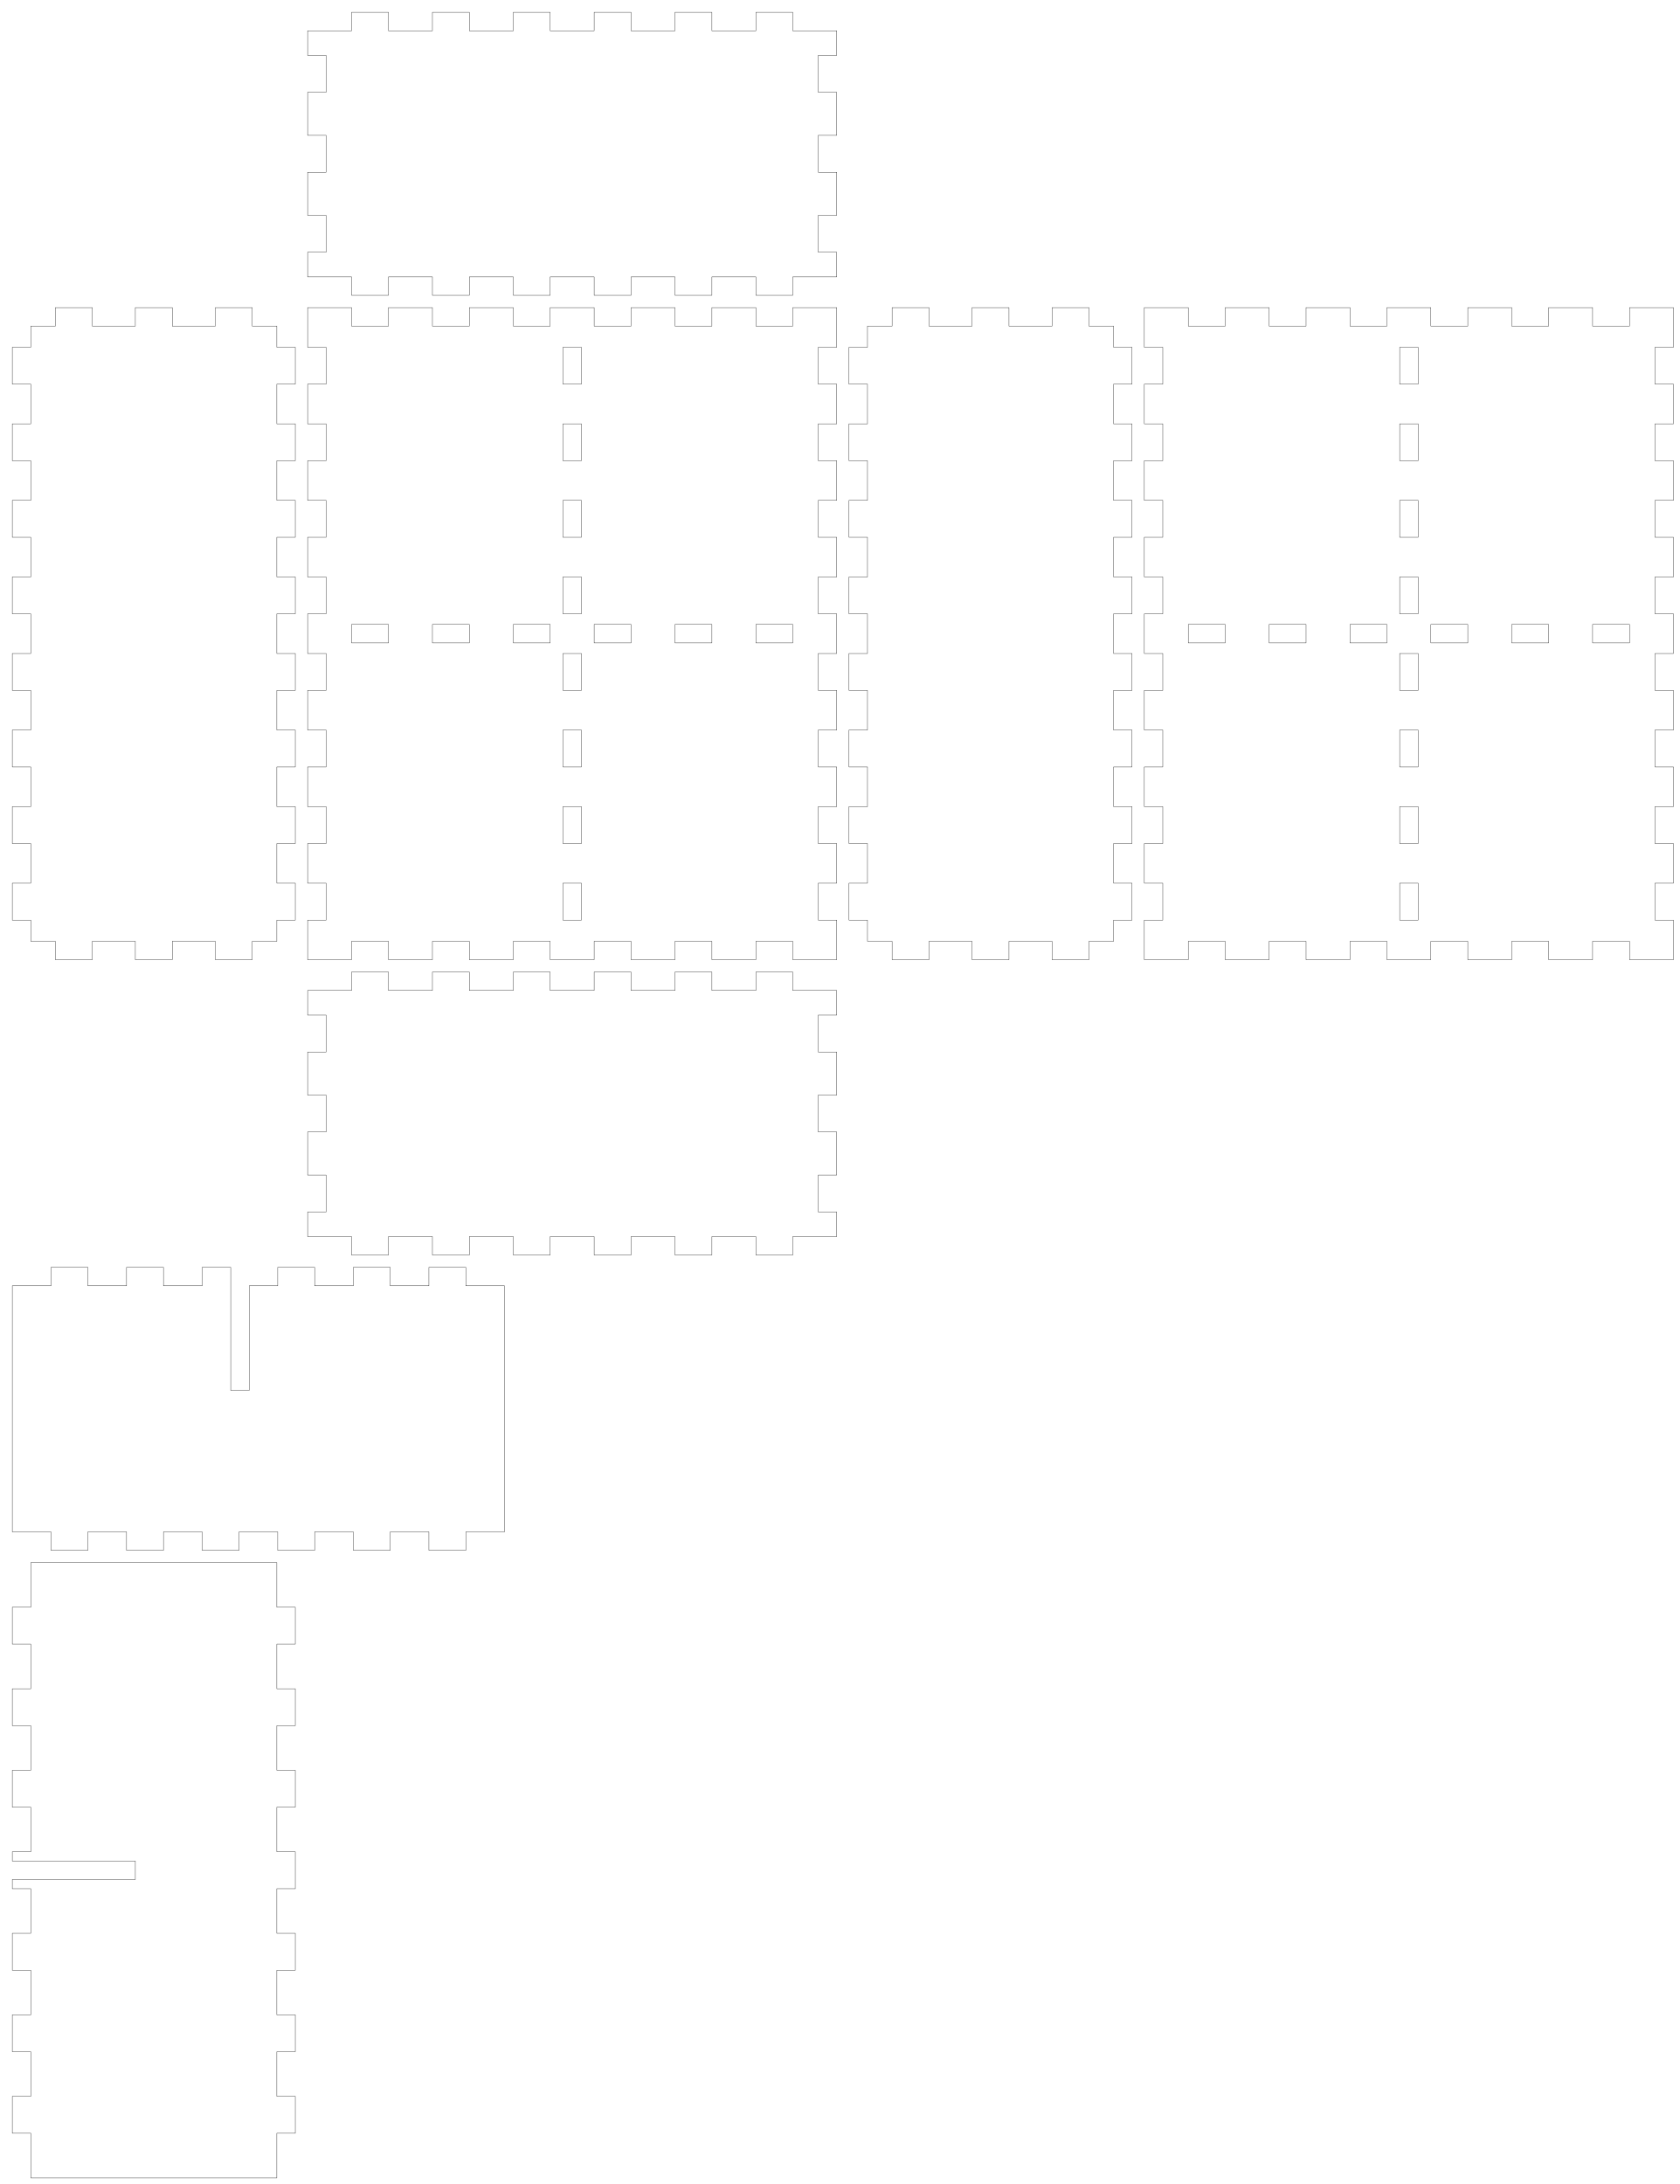
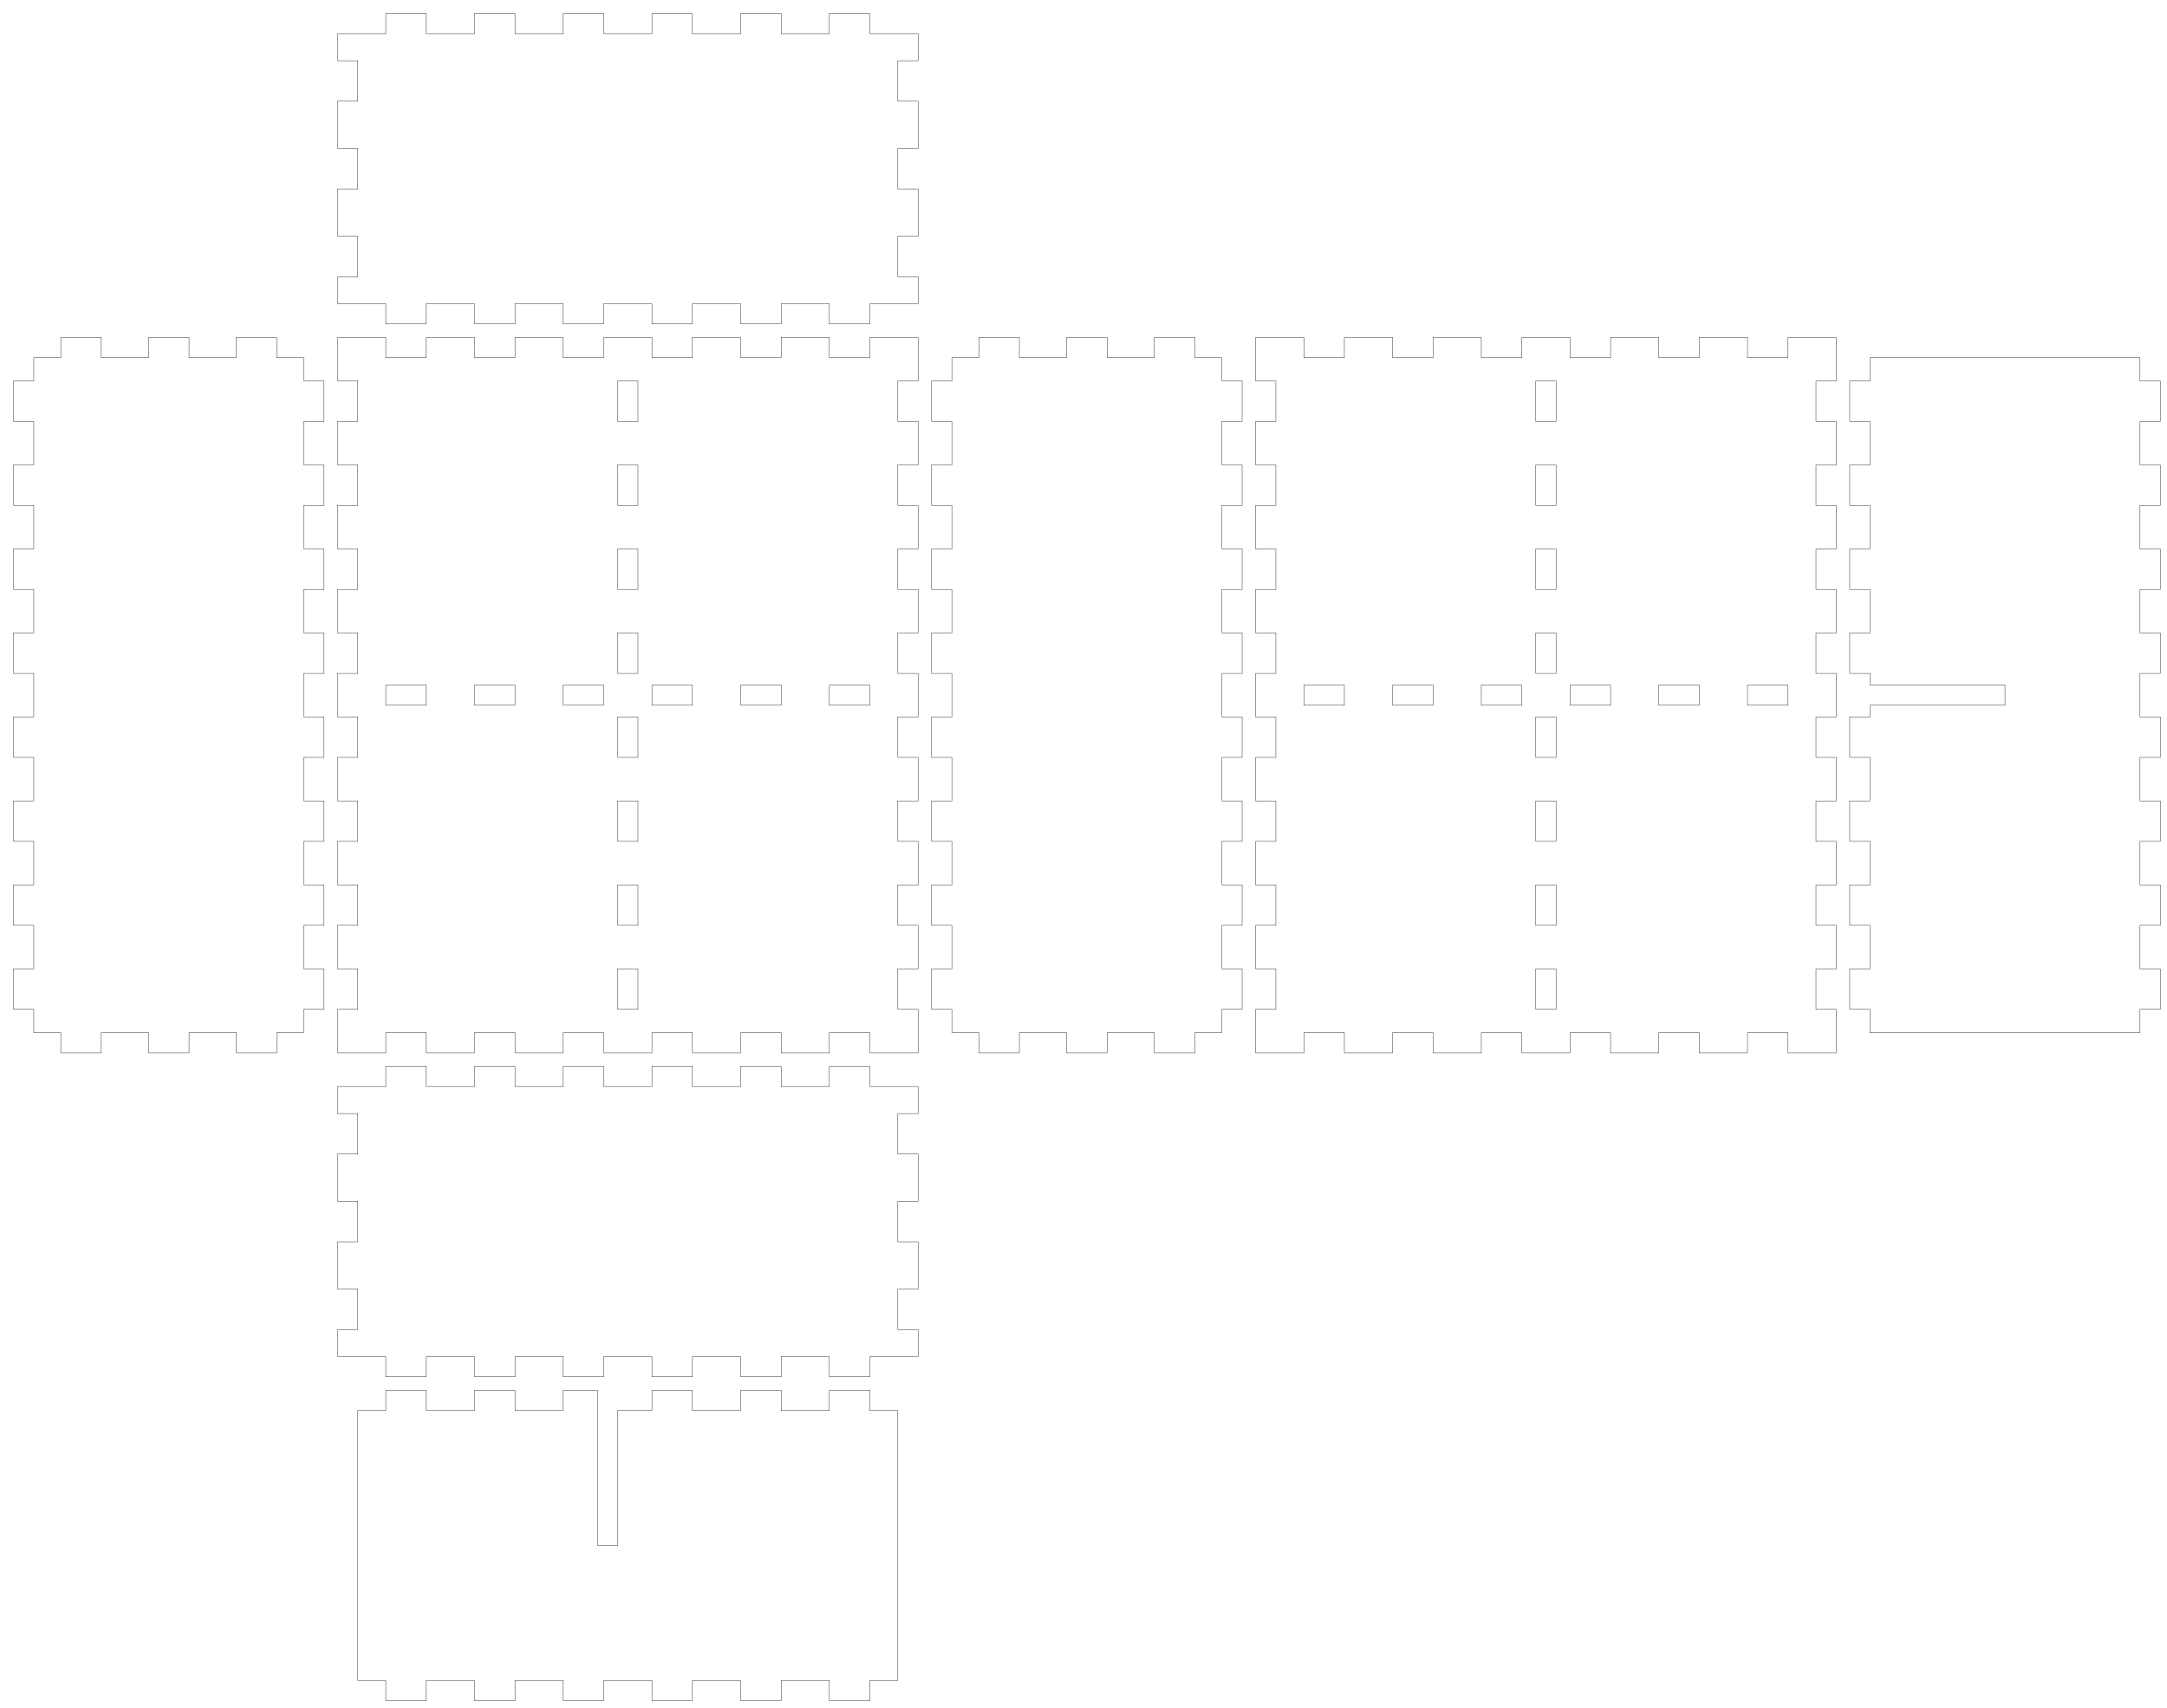
- <svg xmlns="http://www.w3.org/2000/svg" width="273mm" height="355mm" viewBox="0 0 273 355" version="1.1" id="svg5">
+ <svg xmlns="http://www.w3.org/2000/svg" width="321mm" height="253mm" viewBox="0 0 321 253" version="1.1" id="svg5">
  <defs id="defs2" />
  <g id="layer1">
    <path id="piece_001" style="fill:none;stroke:#000000;stroke-width:0.051" d="M 50 161 L 50 165 L 53 165 L 53 171 L 50 171 L 50 178 L 53 178 L 53 184 L 50 184 L 50 191 L 53 191 L 53 197 L 50 197 L 50 201 L 57.143 201 L 57.143 204 L 63.143 204 L 63.143 201 L 70.286 201 L 70.286 204 L 76.286 204 L 76.286 201 L 83.429 201 L 83.429 204 L 89.429 204 L 89.429 201 L 96.571 201 L 96.571 204 L 102.571 204 L 102.571 201 L 109.714 201 L 109.714 204 L 115.714 204 L 115.714 201 L 122.857 201 L 122.857 204 L 128.857 204 L 128.857 201 L 136 201 L 136 197 L 133 197 L 133 191 L 136 191 L 136 184 L 133 184 L 133 178 L 136 178 L 136 171 L 133 171 L 133 165 L 136 165 L 136 161 L 128.857 161 L 128.857 158 L 122.857 158 L 122.857 161 L 115.714 161 L 115.714 158 L 109.714 158 L 109.714 161 L 102.571 161 L 102.571 158 L 96.571 158 L 96.571 161 L 89.429 161 L 89.429 158 L 83.429 158 L 83.429 161 L 76.286 161 L 76.286 158 L 70.286 158 L 70.286 161 L 63.143 161 L 63.143 158 L 57.143 158 L 57.143 161 L 50 161 Z" />
-     <path id="xdivider_001" style="fill:none;stroke:#000000;stroke-width:0.051" d="M 2 249 L 8.286 249 L 8.286 252 L 14.286 252 L 14.286 249 L 20.571 249 L 20.571 252 L 26.571 252 L 26.571 249 L 32.857 249 L 32.857 252 L 38.857 252 L 38.857 249 L 45.143 249 L 45.143 252 L 51.143 252 L 51.143 249 L 57.429 249 L 57.429 252 L 63.429 252 L 63.429 249 L 69.714 249 L 69.714 252 L 75.714 252 L 75.714 249 L 82 249 L 82 209 L 75.714 209 L 75.714 206 L 69.714 206 L 69.714 209 L 63.429 209 L 63.429 206 L 57.429 206 L 57.429 209 L 51.143 209 L 51.143 206 L 45.143 206 L 45.143 209 L 40.5 209 L 40.5 226 L 37.5 226 L 37.5 206 L 32.857 206 L 32.857 209 L 26.571 209 L 26.571 206 L 20.571 206 L 20.571 209 L 14.286 209 L 14.286 206 L 8.286 206 L 8.286 209 L 2 209 L 2 249 Z" />
+     <path id="xdivider_001" style="fill:none;stroke:#000000;stroke-width:0.051" d="M 53 249 L 57.143 249 L 57.143 252 L 63.143 252 L 63.143 249 L 70.286 249 L 70.286 252 L 76.286 252 L 76.286 249 L 83.429 249 L 83.429 252 L 89.429 252 L 89.429 249 L 96.571 249 L 96.571 252 L 102.571 252 L 102.571 249 L 109.714 249 L 109.714 252 L 115.714 252 L 115.714 249 L 122.857 249 L 122.857 252 L 128.857 252 L 128.857 249 L 133 249 L 133 209 L 128.857 209 L 128.857 206 L 122.857 206 L 122.857 209 L 115.714 209 L 115.714 206 L 109.714 206 L 109.714 209 L 102.571 209 L 102.571 206 L 96.571 206 L 96.571 209 L 91.5 209 L 91.5 229 L 88.5 229 L 88.5 206 L 83.429 206 L 83.429 209 L 76.286 209 L 76.286 206 L 70.286 206 L 70.286 209 L 63.143 209 L 63.143 206 L 57.143 206 L 57.143 209 L 53 209 L 53 249 Z" />
    <path id="piece_002" style="fill:none;stroke:#000000;stroke-width:0.051" d="M 5 53 L 5 56.444 L 2 56.444 L 2 62.444 L 5 62.444 L 5 68.889 L 2 68.889 L 2 74.889 L 5 74.889 L 5 81.333 L 2 81.333 L 2 87.333 L 5 87.333 L 5 93.778 L 2 93.778 L 2 99.778 L 5 99.778 L 5 106.222 L 2 106.222 L 2 112.222 L 5 112.222 L 5 118.667 L 2 118.667 L 2 124.667 L 5 124.667 L 5 131.111 L 2 131.111 L 2 137.111 L 5 137.111 L 5 143.556 L 2 143.556 L 2 149.556 L 5 149.556 L 5 153 L 9 153 L 9 156 L 15 156 L 15 153 L 22 153 L 22 156 L 28 156 L 28 153 L 35 153 L 35 156 L 41 156 L 41 153 L 45 153 L 45 149.556 L 48 149.556 L 48 143.556 L 45 143.556 L 45 137.111 L 48 137.111 L 48 131.111 L 45 131.111 L 45 124.667 L 48 124.667 L 48 118.667 L 45 118.667 L 45 112.222 L 48 112.222 L 48 106.222 L 45 106.222 L 45 99.778 L 48 99.778 L 48 93.778 L 45 93.778 L 45 87.333 L 48 87.333 L 48 81.333 L 45 81.333 L 45 74.889 L 48 74.889 L 48 68.889 L 45 68.889 L 45 62.444 L 48 62.444 L 48 56.444 L 45 56.444 L 45 53 L 41 53 L 41 50 L 35 50 L 35 53 L 28 53 L 28 50 L 22 50 L 22 53 L 15 53 L 15 50 L 9 50 L 9 53 L 5 53 Z" />
-     <path id="ydivider_001" style="fill:none;stroke:#000000;stroke-width:0.051" d="M 5 261.25 L 2 261.25 L 2 267.25 L 5 267.25 L 5 274.5 L 2 274.5 L 2 280.5 L 5 280.5 L 5 287.75 L 2 287.75 L 2 293.75 L 5 293.75 L 5 301 L 2 301 L 2 302.5 L 22 302.5 L 22 305.5 L 2 305.5 L 2 307 L 5 307 L 5 314.25 L 2 314.25 L 2 320.25 L 5 320.25 L 5 327.5 L 2 327.5 L 2 333.5 L 5 333.5 L 5 340.75 L 2 340.75 L 2 346.75 L 5 346.75 L 5 354 L 45 354 L 45 346.75 L 48 346.75 L 48 340.75 L 45 340.75 L 45 333.5 L 48 333.5 L 48 327.5 L 45 327.5 L 45 320.25 L 48 320.25 L 48 314.25 L 45 314.25 L 45 307 L 48 307 L 48 301 L 45 301 L 45 293.75 L 48 293.75 L 48 287.75 L 45 287.75 L 45 280.5 L 48 280.5 L 48 274.5 L 45 274.5 L 45 267.25 L 48 267.25 L 48 261.25 L 45 261.25 L 45 254 L 5 254 L 5 261.25 Z" />
+     <path id="ydivider_001" style="fill:none;stroke:#000000;stroke-width:0.051" d="M 277 56.444 L 274 56.444 L 274 62.444 L 277 62.444 L 277 68.889 L 274 68.889 L 274 74.889 L 277 74.889 L 277 81.333 L 274 81.333 L 274 87.333 L 277 87.333 L 277 93.778 L 274 93.778 L 274 99.778 L 277 99.778 L 277 101.5 L 297 101.5 L 297 104.5 L 277 104.5 L 277 106.222 L 274 106.222 L 274 112.222 L 277 112.222 L 277 118.667 L 274 118.667 L 274 124.667 L 277 124.667 L 277 131.111 L 274 131.111 L 274 137.111 L 277 137.111 L 277 143.556 L 274 143.556 L 274 149.556 L 277 149.556 L 277 153 L 317 153 L 317 149.556 L 320 149.556 L 320 143.556 L 317 143.556 L 317 137.111 L 320 137.111 L 320 131.111 L 317 131.111 L 317 124.667 L 320 124.667 L 320 118.667 L 317 118.667 L 317 112.222 L 320 112.222 L 320 106.222 L 317 106.222 L 317 99.778 L 320 99.778 L 320 93.778 L 317 93.778 L 317 87.333 L 320 87.333 L 320 81.333 L 317 81.333 L 317 74.889 L 320 74.889 L 320 68.889 L 317 68.889 L 317 62.444 L 320 62.444 L 320 56.444 L 317 56.444 L 317 53 L 277 53 L 277 56.444 Z" />
    <path id="piece_003" style="fill:none;stroke:#000000;stroke-width:0.051" d="M 50 56.444 L 53 56.444 L 53 62.444 L 50 62.444 L 50 68.889 L 53 68.889 L 53 74.889 L 50 74.889 L 50 81.333 L 53 81.333 L 53 87.333 L 50 87.333 L 50 93.778 L 53 93.778 L 53 99.778 L 50 99.778 L 50 106.222 L 53 106.222 L 53 112.222 L 50 112.222 L 50 118.667 L 53 118.667 L 53 124.667 L 50 124.667 L 50 131.111 L 53 131.111 L 53 137.111 L 50 137.111 L 50 143.556 L 53 143.556 L 53 149.556 L 50 149.556 L 50 156 L 57.143 156 L 57.143 153 L 63.143 153 L 63.143 156 L 70.286 156 L 70.286 153 L 76.286 153 L 76.286 156 L 83.429 156 L 83.429 153 L 89.429 153 L 89.429 156 L 96.571 156 L 96.571 153 L 102.571 153 L 102.571 156 L 109.714 156 L 109.714 153 L 115.714 153 L 115.714 156 L 122.857 156 L 122.857 153 L 128.857 153 L 128.857 156 L 136 156 L 136 149.556 L 133 149.556 L 133 143.556 L 136 143.556 L 136 137.111 L 133 137.111 L 133 131.111 L 136 131.111 L 136 124.667 L 133 124.667 L 133 118.667 L 136 118.667 L 136 112.222 L 133 112.222 L 133 106.222 L 136 106.222 L 136 99.778 L 133 99.778 L 133 93.778 L 136 93.778 L 136 87.333 L 133 87.333 L 133 81.333 L 136 81.333 L 136 74.889 L 133 74.889 L 133 68.889 L 136 68.889 L 136 62.444 L 133 62.444 L 133 56.444 L 136 56.444 L 136 50 L 128.857 50 L 128.857 53 L 122.857 53 L 122.857 50 L 115.714 50 L 115.714 53 L 109.714 53 L 109.714 50 L 102.571 50 L 102.571 53 L 96.571 53 L 96.571 50 L 89.429 50 L 89.429 53 L 83.429 53 L 83.429 50 L 76.286 50 L 76.286 53 L 70.286 53 L 70.286 50 L 63.143 50 L 63.143 53 L 57.143 53 L 57.143 50 L 50 50 L 50 56.444 Z M 109.714 101.5 L 115.714 101.5 L 115.714 104.5 L 109.714 104.5 L 109.714 101.5 Z M 122.857 101.5 L 128.857 101.5 L 128.857 104.5 L 122.857 104.5 L 122.857 101.5 Z M 57.143 101.5 L 63.143 101.5 L 63.143 104.5 L 57.143 104.5 L 57.143 101.5 Z M 70.286 101.5 L 76.286 101.5 L 76.286 104.5 L 70.286 104.5 L 70.286 101.5 Z M 83.429 101.5 L 89.429 101.5 L 89.429 104.5 L 83.429 104.5 L 83.429 101.5 Z M 91.5 106.222 L 94.5 106.222 L 94.5 112.222 L 91.5 112.222 L 91.5 106.222 Z M 91.5 118.667 L 94.5 118.667 L 94.5 124.667 L 91.5 124.667 L 91.5 118.667 Z M 91.5 131.111 L 94.5 131.111 L 94.5 137.111 L 91.5 137.111 L 91.5 131.111 Z M 91.5 143.556 L 94.5 143.556 L 94.5 149.556 L 91.5 149.556 L 91.5 143.556 Z M 91.5 56.444 L 94.5 56.444 L 94.5 62.444 L 91.5 62.444 L 91.5 56.444 Z M 91.5 68.889 L 94.5 68.889 L 94.5 74.889 L 91.5 74.889 L 91.5 68.889 Z M 91.5 81.333 L 94.5 81.333 L 94.5 87.333 L 91.5 87.333 L 91.5 81.333 Z M 91.5 93.778 L 94.5 93.778 L 94.5 99.778 L 91.5 99.778 L 91.5 93.778 Z M 96.571 101.5 L 102.571 101.5 L 102.571 104.5 L 96.571 104.5 L 96.571 101.5 Z" />
    <path id="piece_004" style="fill:none;stroke:#000000;stroke-width:0.051" d="M 141 53 L 141 56.444 L 138 56.444 L 138 62.444 L 141 62.444 L 141 68.889 L 138 68.889 L 138 74.889 L 141 74.889 L 141 81.333 L 138 81.333 L 138 87.333 L 141 87.333 L 141 93.778 L 138 93.778 L 138 99.778 L 141 99.778 L 141 106.222 L 138 106.222 L 138 112.222 L 141 112.222 L 141 118.667 L 138 118.667 L 138 124.667 L 141 124.667 L 141 131.111 L 138 131.111 L 138 137.111 L 141 137.111 L 141 143.556 L 138 143.556 L 138 149.556 L 141 149.556 L 141 153 L 145 153 L 145 156 L 151 156 L 151 153 L 158 153 L 158 156 L 164 156 L 164 153 L 171 153 L 171 156 L 177 156 L 177 153 L 181 153 L 181 149.556 L 184 149.556 L 184 143.556 L 181 143.556 L 181 137.111 L 184 137.111 L 184 131.111 L 181 131.111 L 181 124.667 L 184 124.667 L 184 118.667 L 181 118.667 L 181 112.222 L 184 112.222 L 184 106.222 L 181 106.222 L 181 99.778 L 184 99.778 L 184 93.778 L 181 93.778 L 181 87.333 L 184 87.333 L 184 81.333 L 181 81.333 L 181 74.889 L 184 74.889 L 184 68.889 L 181 68.889 L 181 62.444 L 184 62.444 L 184 56.444 L 181 56.444 L 181 53 L 177 53 L 177 50 L 171 50 L 171 53 L 164 53 L 164 50 L 158 50 L 158 53 L 151 53 L 151 50 L 145 50 L 145 53 L 141 53 Z" />
    <path id="piece_005" style="fill:none;stroke:#000000;stroke-width:0.051" d="M 186 56.444 L 189 56.444 L 189 62.444 L 186 62.444 L 186 68.889 L 189 68.889 L 189 74.889 L 186 74.889 L 186 81.333 L 189 81.333 L 189 87.333 L 186 87.333 L 186 93.778 L 189 93.778 L 189 99.778 L 186 99.778 L 186 106.222 L 189 106.222 L 189 112.222 L 186 112.222 L 186 118.667 L 189 118.667 L 189 124.667 L 186 124.667 L 186 131.111 L 189 131.111 L 189 137.111 L 186 137.111 L 186 143.556 L 189 143.556 L 189 149.556 L 186 149.556 L 186 156 L 193.143 156 L 193.143 153 L 199.143 153 L 199.143 156 L 206.286 156 L 206.286 153 L 212.286 153 L 212.286 156 L 219.429 156 L 219.429 153 L 225.429 153 L 225.429 156 L 232.571 156 L 232.571 153 L 238.571 153 L 238.571 156 L 245.714 156 L 245.714 153 L 251.714 153 L 251.714 156 L 258.857 156 L 258.857 153 L 264.857 153 L 264.857 156 L 272 156 L 272 149.556 L 269 149.556 L 269 143.556 L 272 143.556 L 272 137.111 L 269 137.111 L 269 131.111 L 272 131.111 L 272 124.667 L 269 124.667 L 269 118.667 L 272 118.667 L 272 112.222 L 269 112.222 L 269 106.222 L 272 106.222 L 272 99.778 L 269 99.778 L 269 93.778 L 272 93.778 L 272 87.333 L 269 87.333 L 269 81.333 L 272 81.333 L 272 74.889 L 269 74.889 L 269 68.889 L 272 68.889 L 272 62.444 L 269 62.444 L 269 56.444 L 272 56.444 L 272 50 L 264.857 50 L 264.857 53 L 258.857 53 L 258.857 50 L 251.714 50 L 251.714 53 L 245.714 53 L 245.714 50 L 238.571 50 L 238.571 53 L 232.571 53 L 232.571 50 L 225.429 50 L 225.429 53 L 219.429 53 L 219.429 50 L 212.286 50 L 212.286 53 L 206.286 53 L 206.286 50 L 199.143 50 L 199.143 53 L 193.143 53 L 193.143 50 L 186 50 L 186 56.444 Z M 193.143 101.5 L 199.143 101.5 L 199.143 104.5 L 193.143 104.5 L 193.143 101.5 Z M 206.286 101.5 L 212.286 101.5 L 212.286 104.5 L 206.286 104.5 L 206.286 101.5 Z M 219.429 101.5 L 225.429 101.5 L 225.429 104.5 L 219.429 104.5 L 219.429 101.5 Z M 227.5 106.222 L 230.5 106.222 L 230.5 112.222 L 227.5 112.222 L 227.5 106.222 Z M 227.5 118.667 L 230.5 118.667 L 230.5 124.667 L 227.5 124.667 L 227.5 118.667 Z M 227.5 131.111 L 230.5 131.111 L 230.5 137.111 L 227.5 137.111 L 227.5 131.111 Z M 227.5 143.556 L 230.5 143.556 L 230.5 149.556 L 227.5 149.556 L 227.5 143.556 Z M 227.5 56.444 L 230.5 56.444 L 230.5 62.444 L 227.5 62.444 L 227.5 56.444 Z M 227.5 68.889 L 230.5 68.889 L 230.5 74.889 L 227.5 74.889 L 227.5 68.889 Z M 227.5 81.333 L 230.5 81.333 L 230.5 87.333 L 227.5 87.333 L 227.5 81.333 Z M 227.5 93.778 L 230.5 93.778 L 230.5 99.778 L 227.5 99.778 L 227.5 93.778 Z M 232.571 101.5 L 238.571 101.5 L 238.571 104.5 L 232.571 104.5 L 232.571 101.5 Z M 245.714 101.5 L 251.714 101.5 L 251.714 104.5 L 245.714 104.5 L 245.714 101.5 Z M 258.857 101.5 L 264.857 101.5 L 264.857 104.5 L 258.857 104.5 L 258.857 101.5 Z" />
    <path id="piece_006" style="fill:none;stroke:#000000;stroke-width:0.051" d="M 50 5 L 50 9 L 53 9 L 53 15 L 50 15 L 50 22 L 53 22 L 53 28 L 50 28 L 50 35 L 53 35 L 53 41 L 50 41 L 50 45 L 57.143 45 L 57.143 48 L 63.143 48 L 63.143 45 L 70.286 45 L 70.286 48 L 76.286 48 L 76.286 45 L 83.429 45 L 83.429 48 L 89.429 48 L 89.429 45 L 96.571 45 L 96.571 48 L 102.571 48 L 102.571 45 L 109.714 45 L 109.714 48 L 115.714 48 L 115.714 45 L 122.857 45 L 122.857 48 L 128.857 48 L 128.857 45 L 136 45 L 136 41 L 133 41 L 133 35 L 136 35 L 136 28 L 133 28 L 133 22 L 136 22 L 136 15 L 133 15 L 133 9 L 136 9 L 136 5 L 128.857 5 L 128.857 2 L 122.857 2 L 122.857 5 L 115.714 5 L 115.714 2 L 109.714 2 L 109.714 5 L 102.571 5 L 102.571 2 L 96.571 2 L 96.571 5 L 89.429 5 L 89.429 2 L 83.429 2 L 83.429 5 L 76.286 5 L 76.286 2 L 70.286 2 L 70.286 5 L 63.143 5 L 63.143 2 L 57.143 2 L 57.143 5 L 50 5 Z" />
  </g>
</svg>
